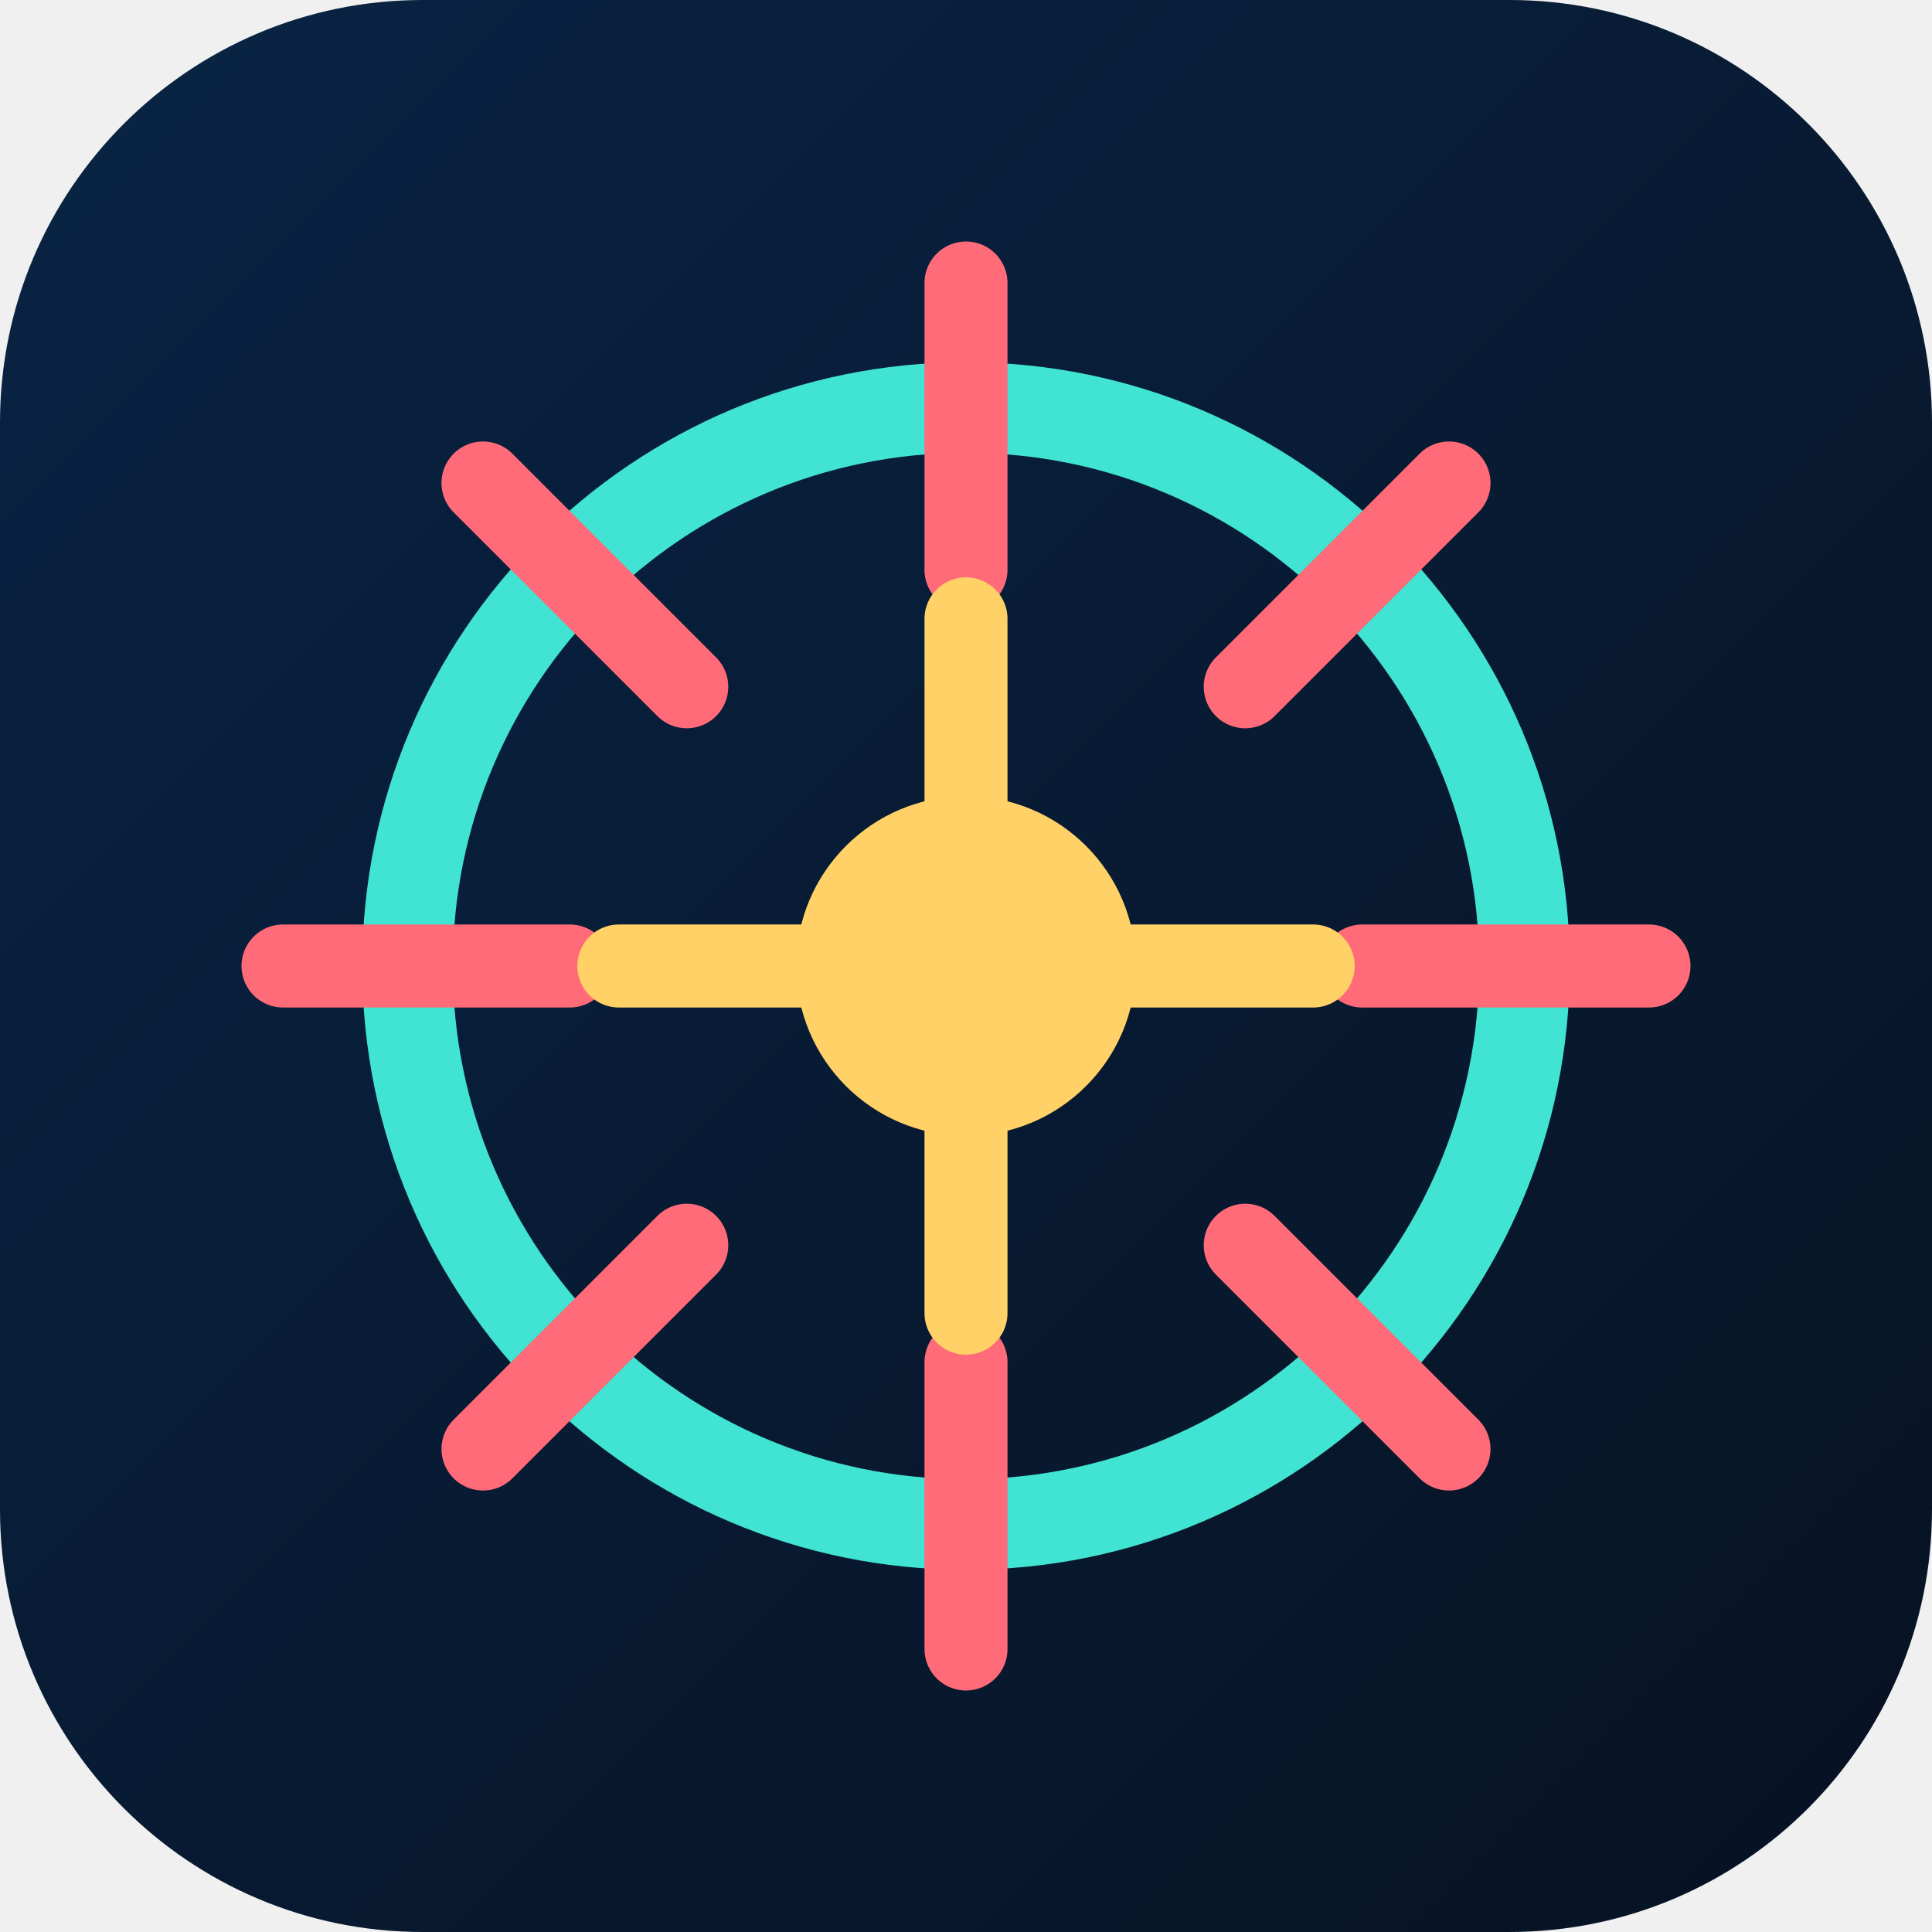
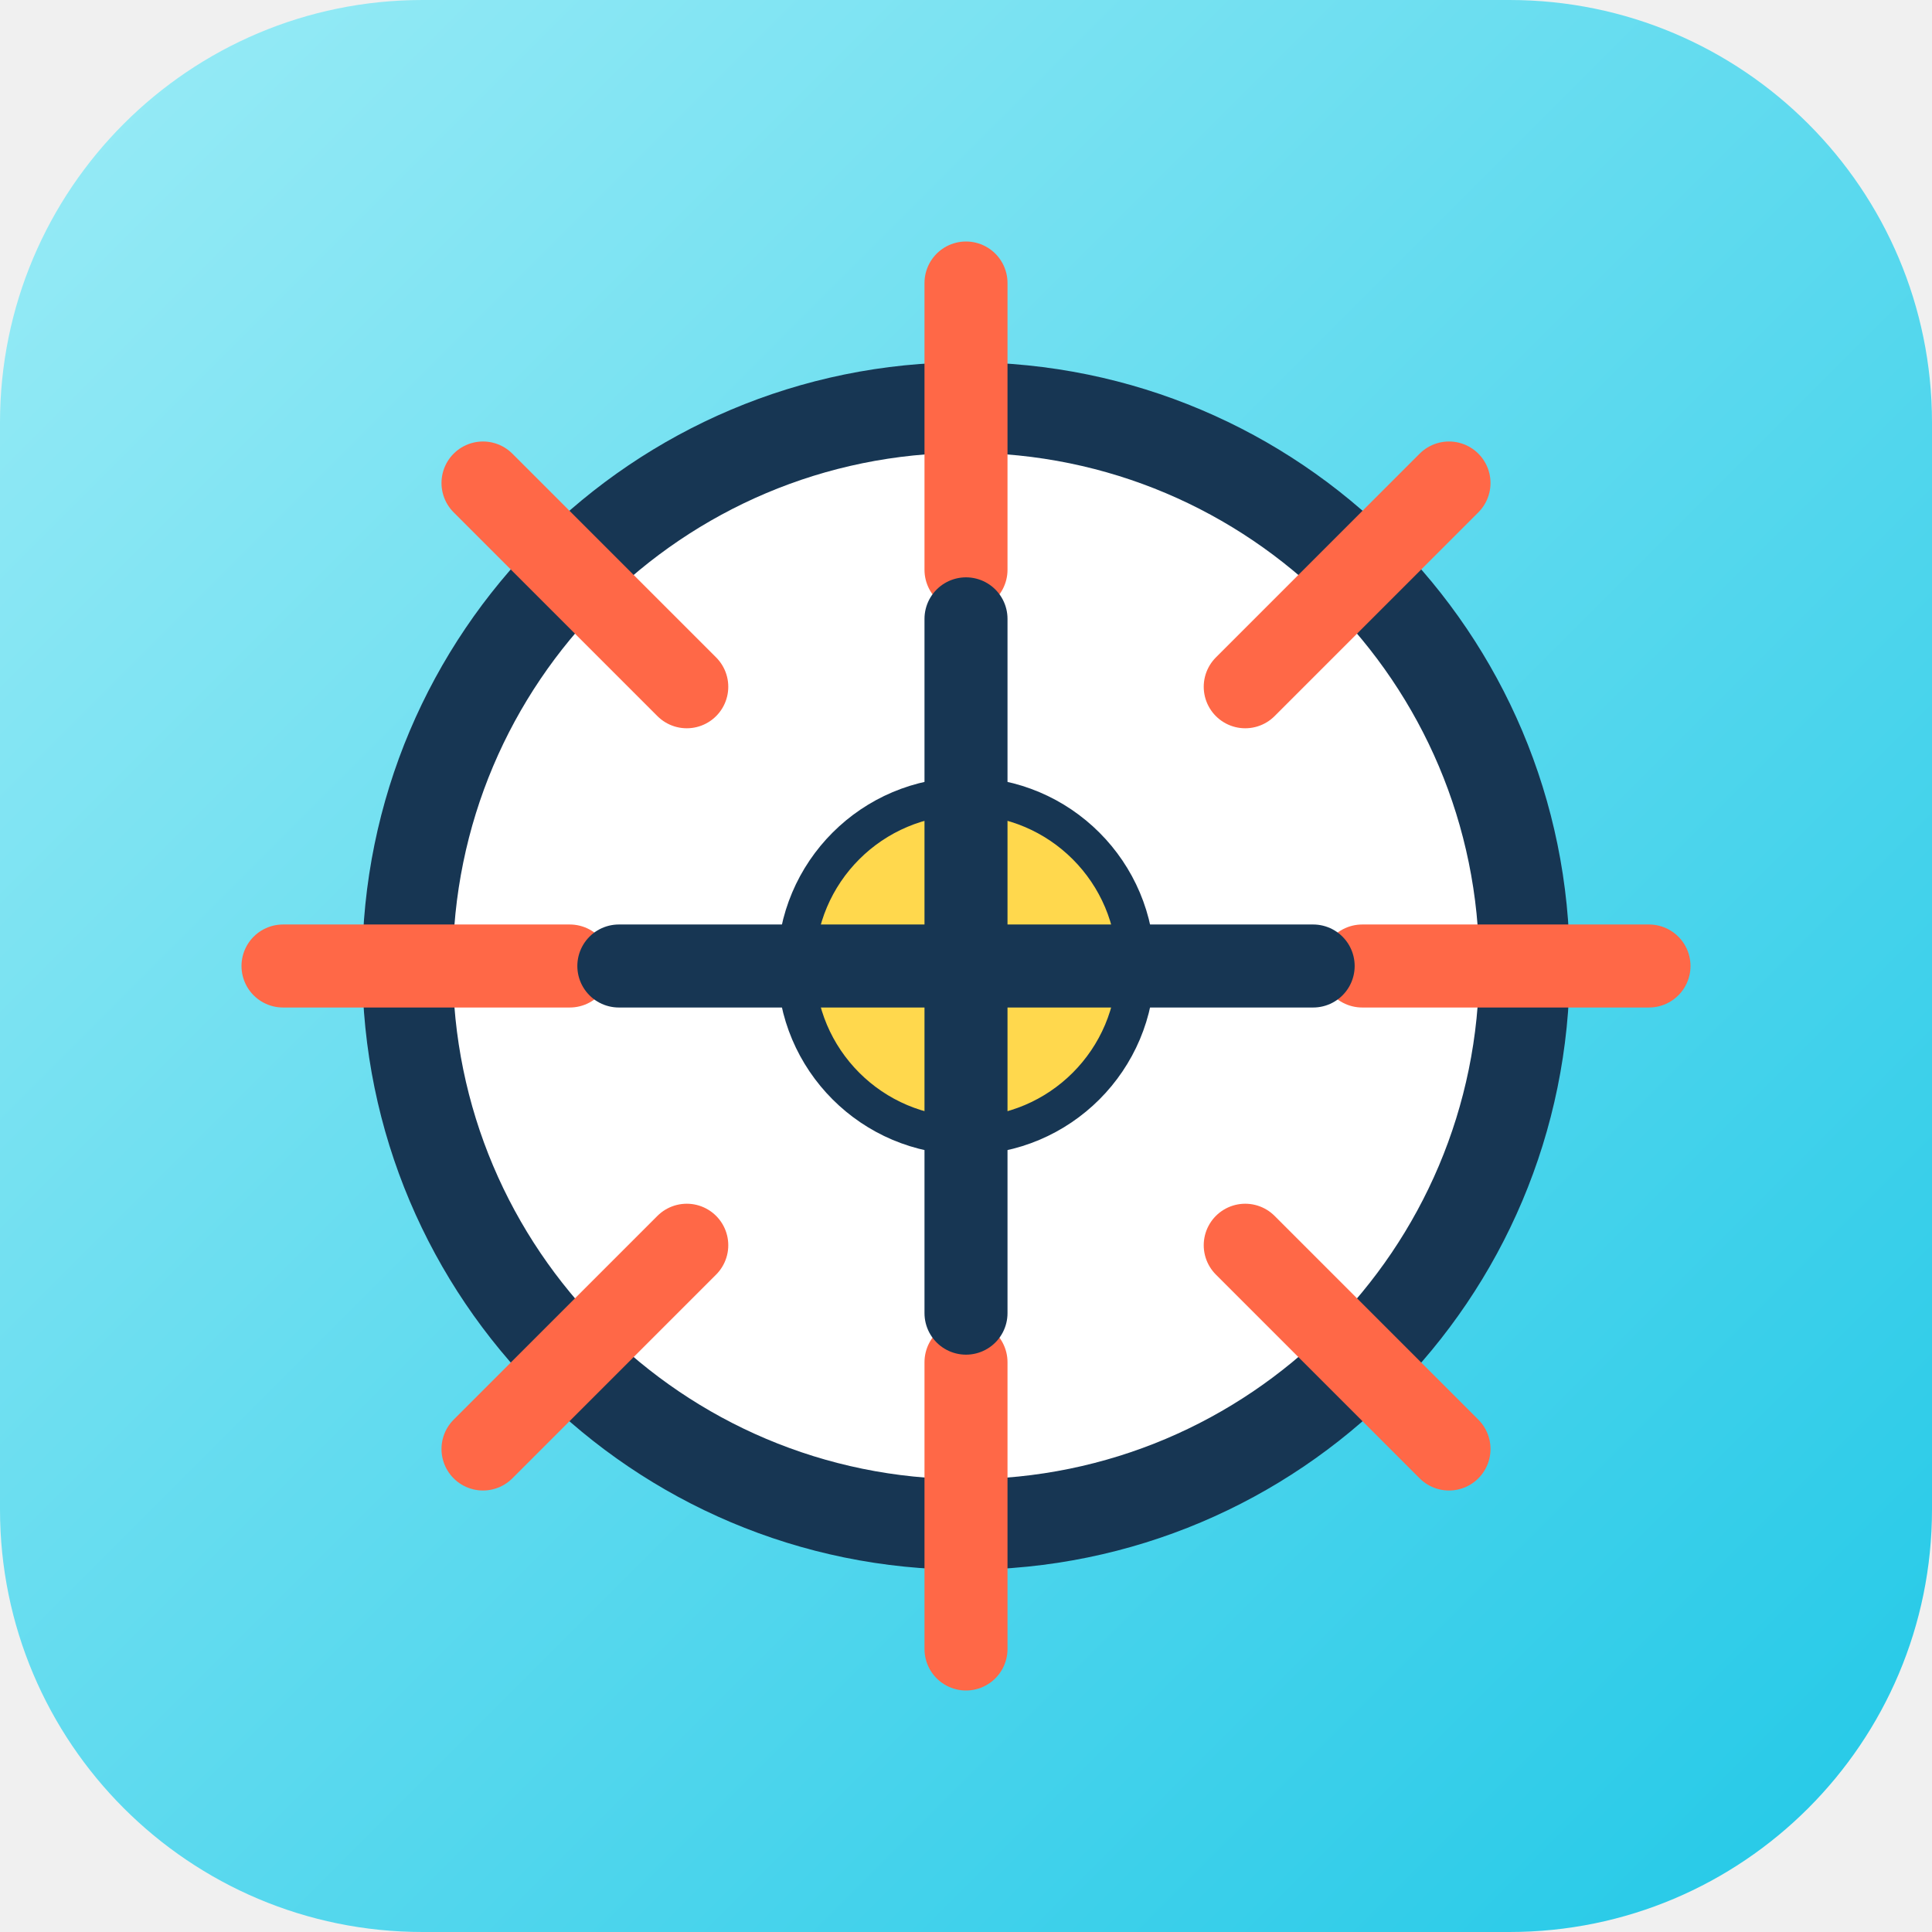
<svg xmlns="http://www.w3.org/2000/svg" viewBox="0 0 512 512">
  <defs>
    <linearGradient id="g" x1="0" y1="0" x2="1" y2="1">
-       <stop stop-color="#092445" />
-       <stop offset="1" stop-color="#071222" />
+       <stop stop-color="#9becf6" />
+       <stop offset="1" stop-color="#21c8e7" />
    </linearGradient>
  </defs>
  <rect width="512" height="512" rx="112" fill="url(#g)" />
-   <circle cx="256" cy="256" r="148" fill="none" stroke="#41e3d2" stroke-width="24" />
-   <path d="M256 75v76M256 361v76M75 256h76M361 256h76M128 128l54 54M330 330l54 54M384 128l-54 54M182 330l-54 54" stroke="#ff6b78" stroke-width="22" stroke-linecap="round" />
-   <circle cx="256" cy="256" r="45" fill="#ffd166" />
-   <path d="M256 164v184M164 256h184" stroke="#ffd166" stroke-width="22" stroke-linecap="round" />
+   <circle cx="256" cy="256" r="148" fill="#ffffff" stroke="#173653" stroke-width="24" />
+   <path d="M256 75v76M256 361v76M75 256h76M361 256h76M128 128l54 54M330 330l54 54M384 128l-54 54M182 330l-54 54" stroke="#ff6847" stroke-width="22" stroke-linecap="round" />
+   <circle cx="256" cy="256" r="45" fill="#ffd84d" stroke="#173653" stroke-width="10" />
+   <path d="M256 164v184M164 256h184" stroke="#173653" stroke-width="22" stroke-linecap="round" />
</svg>
